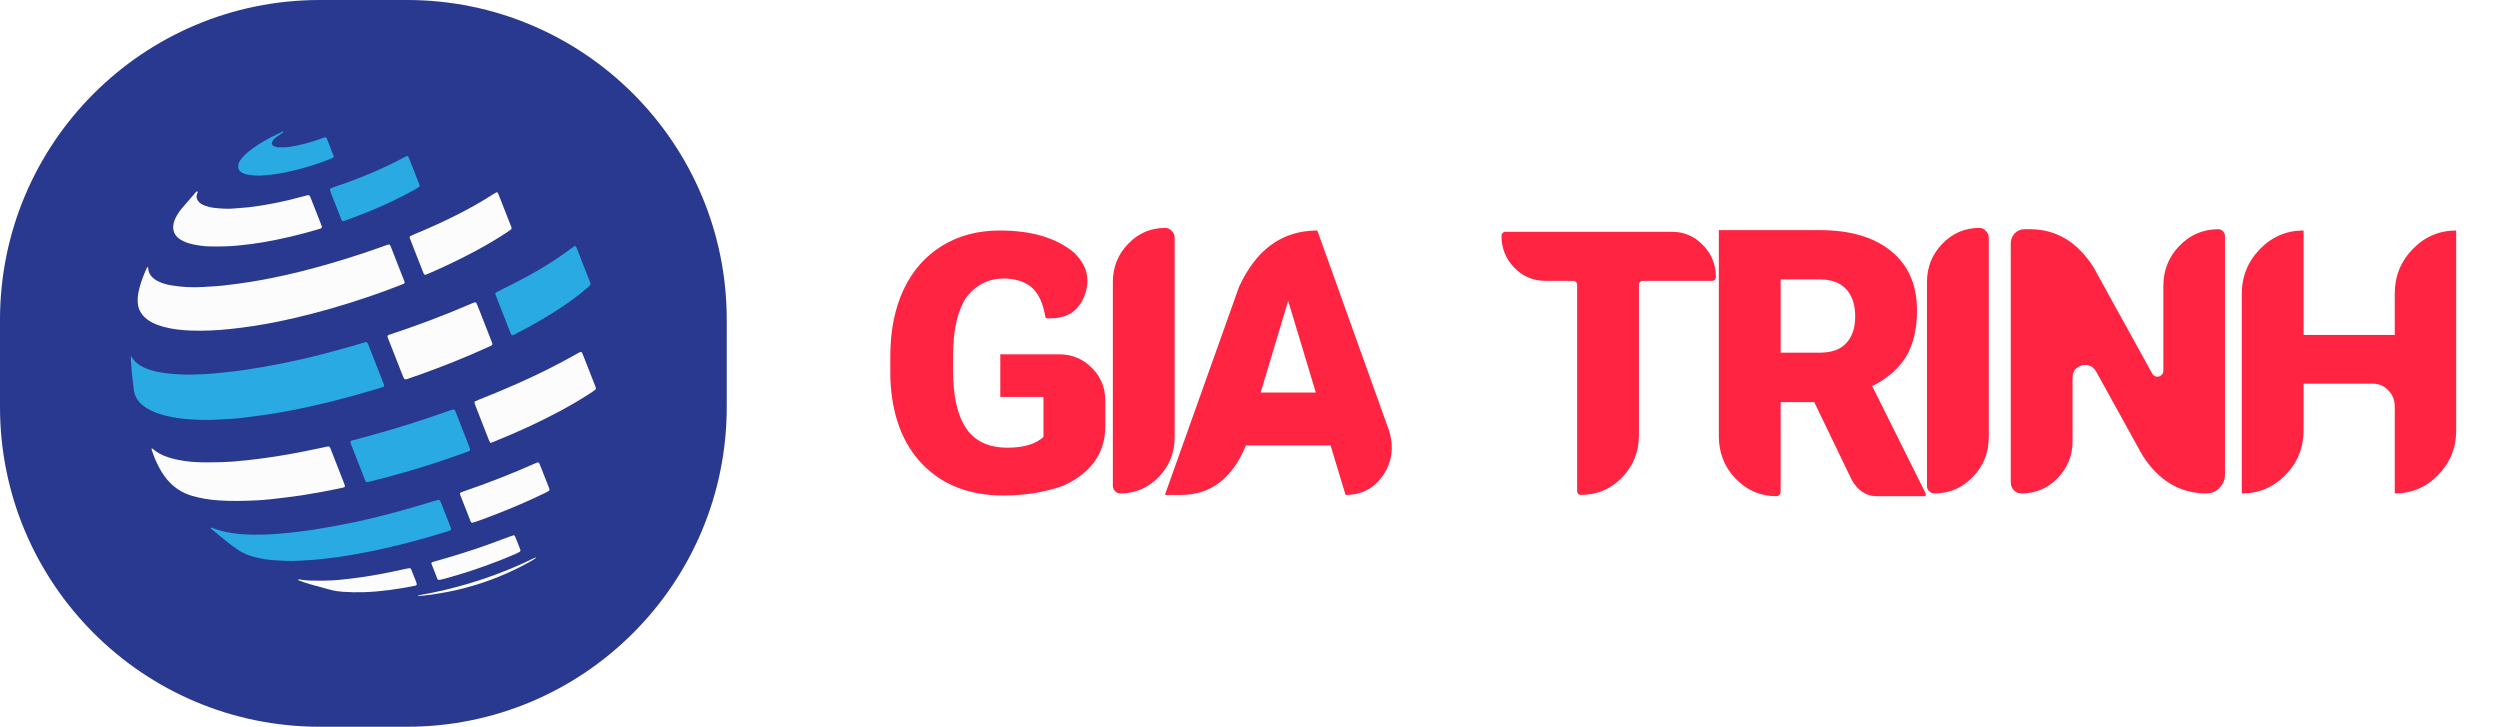
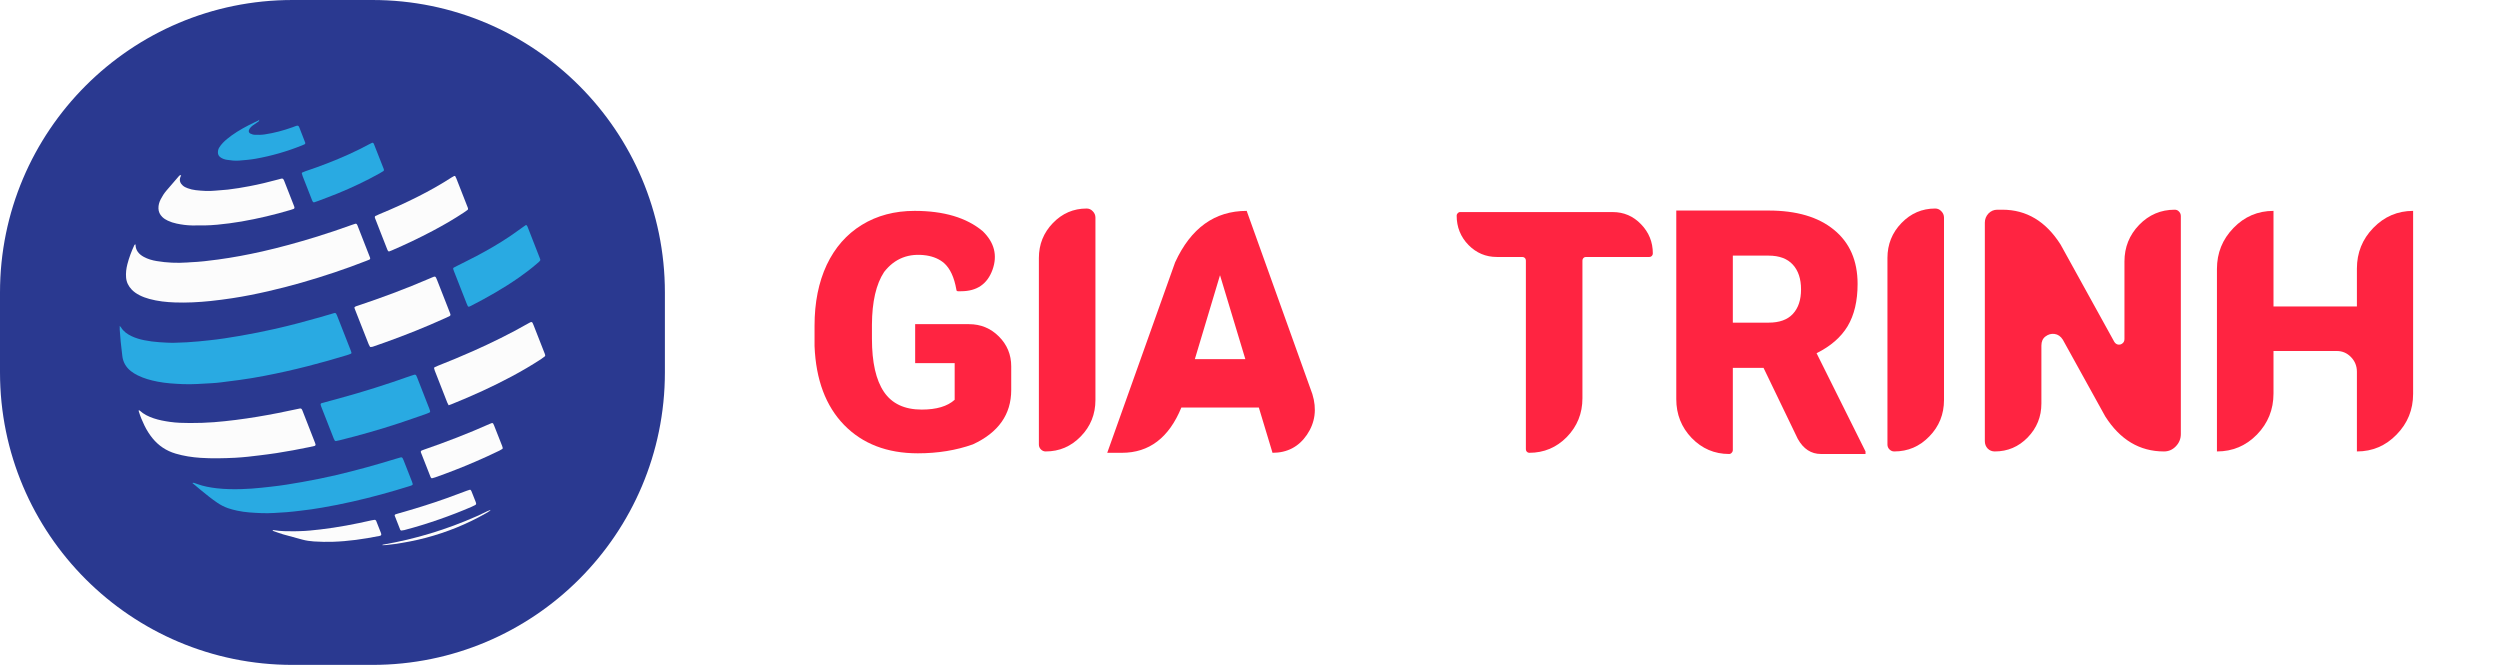
- <svg xmlns="http://www.w3.org/2000/svg" width="172" height="50" viewBox="0 0 172 50" fill="none">
+ <svg xmlns="http://www.w3.org/2000/svg" width="188" height="50" viewBox="0 0 188 50" fill="none">
  <path d="M28 0H22C9.85 0 0 9.85 0 22V28C0 40.15 9.85 50 22 50H28C40.15 50 50 40.15 50 28V22C50 9.85 40.15 0 28 0Z" fill="#2A3990" />
  <path d="M10.18 18.371C10.187 18.395 10.193 18.405 10.193 18.416C10.203 18.834 10.444 19.116 10.816 19.319C11.115 19.483 11.444 19.576 11.781 19.632C12.545 19.759 13.313 19.794 14.087 19.739C14.16 19.734 14.234 19.726 14.307 19.723C15.005 19.696 15.697 19.612 16.388 19.518C17.503 19.367 18.606 19.161 19.701 18.914C21.058 18.608 22.394 18.237 23.719 17.83C24.649 17.545 25.57 17.234 26.482 16.904C26.562 16.875 26.643 16.849 26.724 16.825C26.769 16.812 26.821 16.838 26.844 16.88C26.854 16.901 26.869 16.92 26.877 16.941C27.191 17.743 27.504 18.544 27.817 19.346C27.826 19.367 27.831 19.39 27.837 19.411C27.848 19.447 27.817 19.507 27.776 19.524C27.687 19.562 27.596 19.598 27.506 19.632C26.728 19.937 25.941 20.22 25.146 20.487C23.51 21.035 21.852 21.516 20.163 21.902C19.271 22.106 18.375 22.287 17.469 22.424C16.925 22.506 16.38 22.579 15.833 22.636C14.943 22.728 14.052 22.776 13.156 22.744C12.507 22.721 11.862 22.653 11.235 22.481C10.976 22.411 10.726 22.32 10.489 22.199C10.273 22.088 10.075 21.954 9.91 21.783C9.657 21.52 9.508 21.216 9.481 20.862C9.455 20.529 9.493 20.203 9.576 19.88C9.703 19.381 9.886 18.899 10.105 18.428C10.116 18.404 10.152 18.391 10.18 18.37L10.18 18.371Z" fill="#FCFCFC" />
  <path d="M9 24.5C9.053 24.562 9.08 24.585 9.097 24.613C9.284 24.925 9.573 25.13 9.907 25.286C10.204 25.424 10.518 25.519 10.843 25.583C11.214 25.657 11.589 25.708 11.969 25.733C12.361 25.759 12.751 25.786 13.144 25.776C13.744 25.761 14.344 25.733 14.941 25.673C15.184 25.649 15.427 25.623 15.671 25.598C16.476 25.517 17.271 25.39 18.066 25.253C18.957 25.099 19.843 24.923 20.723 24.723C21.865 24.464 22.994 24.16 24.118 23.84C24.458 23.744 24.795 23.642 25.134 23.543C25.2 23.524 25.258 23.549 25.286 23.604C25.306 23.645 25.329 23.686 25.346 23.729C25.69 24.605 26.034 25.481 26.377 26.358C26.398 26.411 26.416 26.466 26.429 26.521C26.438 26.558 26.413 26.589 26.38 26.603C26.29 26.64 26.2 26.674 26.107 26.703C25.118 27.003 24.123 27.286 23.119 27.541C22.044 27.815 20.962 28.058 19.871 28.266C19.259 28.382 18.646 28.491 18.027 28.571C17.566 28.631 17.106 28.694 16.644 28.75C16.402 28.78 16.158 28.805 15.913 28.817C15.191 28.854 14.47 28.918 13.747 28.886C13.11 28.858 12.475 28.823 11.849 28.699C11.332 28.599 10.829 28.461 10.359 28.229C10.175 28.137 10 28.033 9.841 27.907C9.46 27.604 9.248 27.219 9.197 26.756C9.158 26.406 9.116 26.055 9.077 25.704C9.069 25.636 9.066 25.568 9.06 25.5C9.041 25.262 9.02 25.024 9.003 24.785C8.997 24.705 9.003 24.626 9.003 24.5H9Z" fill="#29AAE2" />
  <path d="M10.426 30.845C10.459 30.857 10.487 30.86 10.503 30.873C10.805 31.152 11.172 31.329 11.567 31.461C11.961 31.592 12.369 31.667 12.78 31.726C13.278 31.797 13.78 31.811 14.283 31.811C14.883 31.811 15.481 31.797 16.081 31.75C17.18 31.663 18.27 31.519 19.355 31.341C20.392 31.17 21.421 30.964 22.446 30.741C22.493 30.731 22.542 30.716 22.59 30.717C22.623 30.718 22.666 30.736 22.683 30.76C22.717 30.806 22.739 30.862 22.759 30.914C23.068 31.705 23.377 32.496 23.686 33.287C23.702 33.33 23.715 33.374 23.728 33.417C23.739 33.458 23.707 33.521 23.668 33.53C23.538 33.561 23.407 33.591 23.277 33.619C22.453 33.794 21.624 33.941 20.791 34.073C20.382 34.138 19.968 34.186 19.556 34.239C19.253 34.277 18.95 34.316 18.645 34.346C18.328 34.377 18.012 34.407 17.694 34.423C16.825 34.465 15.955 34.487 15.086 34.43C14.45 34.388 13.823 34.293 13.212 34.113C12.498 33.902 11.927 33.514 11.476 32.965C11.229 32.664 11.029 32.339 10.861 31.997C10.693 31.655 10.55 31.305 10.438 30.943C10.43 30.913 10.432 30.881 10.429 30.845H10.426Z" fill="#FCFCFC" />
  <path d="M14.459 36.327C14.504 36.305 14.552 36.3 14.6 36.316C14.681 36.343 14.76 36.373 14.84 36.401C15.311 36.572 15.803 36.661 16.303 36.719C16.925 36.791 17.55 36.798 18.175 36.78C18.677 36.766 19.178 36.73 19.677 36.676C19.908 36.651 20.139 36.624 20.37 36.6C21.161 36.516 21.945 36.386 22.726 36.247C23.592 36.093 24.454 35.921 25.308 35.72C26.816 35.365 28.306 34.951 29.782 34.496C29.898 34.46 30.016 34.427 30.133 34.396C30.196 34.379 30.257 34.409 30.282 34.465C30.307 34.516 30.332 34.569 30.354 34.621C30.564 35.156 30.774 35.69 30.983 36.225C31.004 36.278 31.019 36.334 31.034 36.389C31.046 36.43 31.015 36.476 30.966 36.495C30.921 36.513 30.877 36.532 30.83 36.547C29.401 36.993 27.959 37.392 26.494 37.722C25.744 37.891 24.991 38.043 24.231 38.172C23.678 38.265 23.122 38.353 22.561 38.41C22.233 38.443 21.906 38.495 21.576 38.515C20.941 38.552 20.305 38.615 19.667 38.587C19.056 38.561 18.443 38.535 17.843 38.403C17.605 38.352 17.369 38.293 17.139 38.213C16.85 38.111 16.586 37.973 16.337 37.803C15.911 37.513 15.512 37.193 15.119 36.867C14.9 36.685 14.683 36.501 14.464 36.319L14.458 36.327H14.459Z" fill="#29AAE2" />
  <path d="M13.625 13.169C13.6 13.233 13.569 13.296 13.55 13.361C13.48 13.592 13.56 13.785 13.74 13.948C13.848 14.046 13.979 14.107 14.117 14.157C14.31 14.228 14.514 14.277 14.72 14.3C15.207 14.354 15.694 14.389 16.185 14.337C16.501 14.304 16.819 14.294 17.135 14.258C17.682 14.194 18.223 14.104 18.762 14.001C19.494 13.862 20.215 13.689 20.932 13.493C21.002 13.474 21.072 13.453 21.143 13.436C21.243 13.411 21.296 13.439 21.341 13.536C21.351 13.557 21.362 13.577 21.37 13.599C21.617 14.228 21.865 14.858 22.11 15.488C22.127 15.531 22.144 15.577 22.144 15.62C22.144 15.649 22.122 15.693 22.096 15.704C22.019 15.738 21.937 15.762 21.855 15.786C20.643 16.146 19.411 16.44 18.16 16.657C17.559 16.761 16.953 16.838 16.344 16.897C15.709 16.959 15.074 16.963 14.438 16.953C14.044 16.947 13.659 16.893 13.276 16.812C13.048 16.764 12.828 16.693 12.621 16.595C12.467 16.523 12.324 16.434 12.205 16.318C12.022 16.137 11.921 15.926 11.915 15.674C11.908 15.428 11.975 15.201 12.086 14.983C12.201 14.756 12.341 14.541 12.507 14.343C12.816 13.976 13.132 13.614 13.447 13.251C13.47 13.225 13.495 13.197 13.527 13.183C13.557 13.171 13.596 13.178 13.631 13.177L13.627 13.17L13.625 13.169Z" fill="#FCFCFC" />
-   <path d="M33.737 30.475C33.694 30.389 33.657 30.33 33.632 30.268C33.318 29.467 33.004 28.666 32.692 27.864C32.671 27.81 32.658 27.755 32.645 27.7C32.636 27.662 32.654 27.629 32.688 27.613C32.774 27.571 32.863 27.532 32.952 27.497C33.831 27.151 34.703 26.788 35.564 26.406C36.978 25.777 38.363 25.097 39.7 24.334C40.004 24.16 40.011 24.16 40.128 24.461C40.396 25.145 40.664 25.828 40.932 26.512C40.957 26.576 40.984 26.64 40.998 26.706C41.004 26.735 40.993 26.78 40.971 26.799C40.889 26.867 40.802 26.93 40.712 26.989C39.992 27.463 39.245 27.898 38.481 28.307C37.036 29.08 35.541 29.757 34.013 30.374C33.935 30.405 33.855 30.433 33.738 30.477L33.737 30.475Z" fill="#FCFCFC" />
+   <path d="M33.737 30.475C33.694 30.389 33.657 30.331 33.632 30.268C33.318 29.467 33.004 28.666 32.692 27.864C32.671 27.81 32.658 27.755 32.645 27.7C32.636 27.662 32.654 27.629 32.688 27.613C32.774 27.571 32.863 27.532 32.952 27.497C33.831 27.151 34.703 26.788 35.564 26.406C36.978 25.777 38.363 25.097 39.7 24.334C40.004 24.16 40.011 24.16 40.128 24.461C40.396 25.145 40.664 25.828 40.932 26.512C40.957 26.576 40.984 26.64 40.998 26.706C41.004 26.735 40.993 26.78 40.971 26.799C40.889 26.867 40.802 26.93 40.712 26.989C39.992 27.463 39.245 27.898 38.481 28.307C37.036 29.08 35.541 29.757 34.013 30.374C33.935 30.405 33.855 30.433 33.738 30.477L33.737 30.475Z" fill="#FCFCFC" />
  <path d="M25.251 33.17C25.214 33.153 25.183 33.148 25.173 33.132C25.142 33.083 25.116 33.032 25.096 32.978C24.782 32.177 24.467 31.375 24.154 30.574C24.137 30.531 24.126 30.486 24.113 30.443C24.097 30.385 24.132 30.329 24.197 30.312C24.62 30.198 25.044 30.084 25.467 29.969C27.289 29.473 29.085 28.904 30.857 28.273C30.959 28.237 31.064 28.206 31.169 28.175C31.209 28.163 31.279 28.192 31.295 28.225C31.32 28.277 31.347 28.328 31.367 28.382C31.677 29.173 31.986 29.964 32.294 30.756C32.316 30.809 32.33 30.864 32.344 30.919C32.355 30.957 32.323 31.014 32.281 31.031C32.215 31.06 32.148 31.089 32.079 31.113C31.38 31.355 30.683 31.605 29.978 31.836C28.523 32.314 27.049 32.734 25.558 33.103C25.452 33.129 25.345 33.149 25.251 33.17Z" fill="#29AAE2" />
  <path d="M26.654 23.108C26.732 23.032 26.829 23.013 26.92 22.983C27.807 22.686 28.687 22.377 29.561 22.049C30.491 21.699 31.411 21.328 32.322 20.937C32.367 20.918 32.411 20.898 32.455 20.879C32.736 20.759 32.747 20.75 32.863 21.047C33.125 21.721 33.391 22.393 33.655 23.065C33.718 23.226 33.78 23.386 33.842 23.546C33.854 23.578 33.864 23.611 33.873 23.643C33.884 23.681 33.859 23.745 33.823 23.763C33.714 23.815 33.606 23.868 33.496 23.918C32 24.597 30.473 25.208 28.918 25.762C28.621 25.868 28.323 25.972 28.025 26.074C27.98 26.089 27.93 26.096 27.882 26.098C27.861 26.099 27.828 26.087 27.82 26.072C27.783 26.014 27.75 25.954 27.725 25.89C27.505 25.336 27.288 24.78 27.07 24.226C26.953 23.927 26.832 23.629 26.718 23.329C26.69 23.256 26.653 23.182 26.655 23.106L26.654 23.108Z" fill="#FCFCFC" />
  <path d="M40.637 19.556C40.576 19.674 40.474 19.741 40.385 19.819C39.947 20.199 39.481 20.552 39.001 20.886C37.863 21.68 36.651 22.367 35.407 23.006C35.365 23.029 35.319 23.045 35.274 23.063C35.246 23.074 35.193 23.054 35.181 23.026C35.152 22.964 35.121 22.901 35.096 22.838C34.778 22.026 34.459 21.215 34.141 20.403C34.12 20.349 34.102 20.295 34.084 20.24C34.068 20.195 34.086 20.144 34.127 20.122C34.212 20.076 34.298 20.032 34.384 19.989C34.868 19.744 35.355 19.504 35.834 19.252C36.697 18.798 37.538 18.311 38.343 17.77C38.679 17.544 39.005 17.301 39.336 17.067C39.404 17.018 39.472 16.97 39.543 16.927C39.556 16.919 39.594 16.93 39.605 16.944C39.634 16.98 39.66 17.019 39.676 17.062C39.986 17.852 40.294 18.643 40.602 19.434C40.618 19.476 40.627 19.521 40.638 19.555L40.637 19.556Z" fill="#29AAE2" />
  <path d="M29.245 18.915C29.172 18.878 29.149 18.826 29.128 18.772C28.97 18.366 28.81 17.96 28.65 17.554C28.508 17.191 28.366 16.827 28.225 16.463C28.209 16.42 28.188 16.377 28.185 16.333C28.183 16.303 28.201 16.258 28.225 16.245C28.332 16.19 28.443 16.142 28.554 16.096C29.54 15.69 30.508 15.251 31.454 14.772C32.315 14.336 33.154 13.867 33.958 13.345C34.018 13.305 34.081 13.27 34.145 13.237C34.164 13.228 34.193 13.235 34.226 13.235C34.255 13.293 34.291 13.353 34.316 13.416C34.602 14.143 34.886 14.869 35.17 15.596C35.178 15.618 35.187 15.639 35.193 15.66C35.205 15.708 35.198 15.755 35.158 15.785C35.074 15.85 34.985 15.913 34.896 15.973C34.138 16.476 33.348 16.932 32.539 17.361C31.538 17.892 30.513 18.377 29.469 18.829C29.393 18.862 29.314 18.889 29.246 18.914L29.245 18.915Z" fill="#FCFCFC" />
  <path d="M23.603 15.222C23.526 15.191 23.5 15.139 23.479 15.086C23.411 14.916 23.345 14.745 23.279 14.574C23.108 14.136 22.935 13.7 22.765 13.262C22.736 13.188 22.714 13.111 22.695 13.033C22.691 13.017 22.708 12.984 22.725 12.976C22.8 12.941 22.877 12.907 22.957 12.88C23.52 12.691 24.079 12.49 24.632 12.275C25.717 11.854 26.774 11.383 27.79 10.833C27.853 10.799 27.919 10.768 27.985 10.738C28.016 10.723 28.062 10.738 28.08 10.765C28.091 10.784 28.109 10.802 28.116 10.824C28.364 11.453 28.611 12.082 28.859 12.711C28.863 12.722 28.865 12.734 28.868 12.745C28.881 12.791 28.868 12.843 28.828 12.867C28.726 12.931 28.625 12.994 28.52 13.052C27.512 13.613 26.465 14.108 25.389 14.548C24.897 14.749 24.396 14.932 23.899 15.121C23.798 15.159 23.693 15.191 23.602 15.222H23.603Z" fill="#29AAE2" />
  <path d="M37.809 33.698C37.794 33.726 37.789 33.754 37.771 33.764C37.701 33.809 37.629 33.853 37.553 33.889C36.945 34.184 36.331 34.465 35.708 34.733C34.729 35.153 33.737 35.543 32.729 35.898C32.65 35.927 32.567 35.948 32.484 35.967C32.467 35.971 32.44 35.952 32.423 35.938C32.406 35.922 32.39 35.903 32.383 35.882C32.139 35.263 31.896 34.643 31.653 34.023C31.649 34.012 31.648 34.001 31.645 33.99C31.634 33.955 31.668 33.895 31.709 33.879C31.765 33.856 31.822 33.834 31.879 33.814C33.568 33.233 35.228 32.588 36.853 31.866C36.897 31.846 36.943 31.83 36.988 31.814C37.018 31.803 37.071 31.821 37.084 31.847C37.105 31.888 37.127 31.928 37.145 31.971C37.352 32.494 37.558 33.017 37.764 33.541C37.785 33.593 37.795 33.65 37.809 33.698Z" fill="#FCFCFC" />
  <path d="M19.493 9.001C19.492 9.059 19.481 9.111 19.424 9.149C19.285 9.241 19.146 9.334 19.011 9.432C18.914 9.501 18.829 9.584 18.766 9.683C18.742 9.721 18.726 9.765 18.713 9.809C18.687 9.896 18.738 10.001 18.822 10.042C18.931 10.097 19.047 10.133 19.171 10.137C19.416 10.146 19.659 10.145 19.903 10.108C20.618 10.002 21.309 9.815 21.984 9.575C22.075 9.543 22.164 9.505 22.256 9.473C22.396 9.424 22.454 9.445 22.507 9.58C22.659 9.963 22.805 10.348 22.954 10.733C22.969 10.771 22.942 10.834 22.906 10.85C22.84 10.881 22.775 10.91 22.708 10.937C21.582 11.388 20.417 11.725 19.212 11.939C18.803 12.011 18.388 12.043 17.974 12.077C17.667 12.102 17.364 12.064 17.062 12.018C16.904 11.995 16.754 11.941 16.62 11.86C16.465 11.766 16.384 11.635 16.387 11.46C16.389 11.333 16.414 11.212 16.482 11.101C16.561 10.972 16.655 10.853 16.76 10.742C16.956 10.537 17.178 10.36 17.41 10.192C17.953 9.801 18.546 9.482 19.156 9.192C19.243 9.151 19.333 9.113 19.417 9.07C19.447 9.054 19.467 9.023 19.493 9V9.001Z" fill="#29AAE2" />
  <path d="M35.806 37.892C35.788 37.924 35.782 37.952 35.765 37.961C35.67 38.012 35.575 38.063 35.476 38.106C34.678 38.452 33.866 38.766 33.042 39.053C32.172 39.357 31.291 39.63 30.397 39.864C30.328 39.882 30.255 39.89 30.183 39.897C30.162 39.899 30.139 39.88 30.12 39.868C30.11 39.862 30.102 39.852 30.098 39.842C29.96 39.49 29.822 39.138 29.684 38.786C29.668 38.743 29.696 38.694 29.745 38.677C29.802 38.657 29.859 38.638 29.918 38.622C31.146 38.276 32.364 37.902 33.562 37.473C34.086 37.285 34.607 37.087 35.129 36.894C35.197 36.869 35.265 36.846 35.336 36.828C35.354 36.823 35.386 36.837 35.4 36.852C35.422 36.877 35.441 36.908 35.453 36.939C35.564 37.216 35.674 37.493 35.782 37.77C35.798 37.812 35.8 37.858 35.806 37.892H35.806Z" fill="#FCFCFC" />
  <path d="M20.491 39.887C20.536 39.85 20.584 39.865 20.627 39.872C21.123 39.957 21.625 39.951 22.126 39.952C22.26 39.952 22.395 39.944 22.529 39.942C23.056 39.931 23.577 39.874 24.099 39.813C25.399 39.661 26.678 39.416 27.949 39.127C28.02 39.111 28.093 39.102 28.166 39.091C28.209 39.085 28.264 39.118 28.282 39.157C28.287 39.167 28.292 39.177 28.296 39.188C28.414 39.487 28.533 39.785 28.649 40.083C28.662 40.115 28.665 40.149 28.672 40.183C28.681 40.22 28.64 40.274 28.596 40.287C28.573 40.293 28.549 40.3 28.526 40.305C27.94 40.419 27.352 40.523 26.758 40.599C26.188 40.672 25.617 40.723 25.042 40.742C24.564 40.758 24.088 40.747 23.612 40.717C23.319 40.698 23.028 40.657 22.745 40.581C22.264 40.452 21.781 40.324 21.303 40.187C21.058 40.116 20.82 40.026 20.581 39.942C20.548 39.931 20.522 39.907 20.49 39.886L20.491 39.887Z" fill="#FCFCFC" />
  <path d="M36.892 38.334C36.874 38.361 36.864 38.398 36.838 38.416C36.739 38.482 36.636 38.545 36.533 38.604C35.117 39.413 33.607 40.024 32.009 40.447C31.243 40.65 30.465 40.797 29.678 40.912C29.473 40.941 29.266 40.963 29.059 40.985C28.962 40.995 28.864 40.995 28.76 41C28.76 40.951 28.796 40.957 28.82 40.953C31.252 40.533 33.581 39.821 35.814 38.835C36.101 38.708 36.38 38.565 36.664 38.433C36.74 38.397 36.821 38.371 36.901 38.342L36.892 38.334V38.334Z" fill="#FCFCFC" />
-   <path d="M76.044 29.328C76.044 31.165 75.083 32.527 73.162 33.416C71.901 33.865 70.522 34.089 69.023 34.089C66.713 34.089 64.864 33.378 63.476 31.956C62.096 30.534 61.355 28.558 61.254 26.027V24.491C61.254 22.748 61.559 21.224 62.168 19.921C62.786 18.617 63.666 17.615 64.809 16.912C65.951 16.21 67.276 15.858 68.782 15.858C70.974 15.858 72.68 16.366 73.898 17.382C74.779 18.237 75.024 19.206 74.635 20.289C74.245 21.364 73.458 21.901 72.273 21.901H72.045C72.011 21.901 71.981 21.893 71.956 21.876C71.931 21.851 71.918 21.817 71.918 21.774C71.757 20.852 71.448 20.188 70.991 19.781C70.644 19.485 70.204 19.295 69.671 19.21C68.342 19.015 67.28 19.43 66.484 20.454C65.883 21.368 65.579 22.689 65.57 24.415V25.481C65.57 27.25 65.871 28.579 66.472 29.468C67.073 30.356 68.02 30.801 69.315 30.801C70.424 30.801 71.249 30.555 71.791 30.064V27.31H68.82V24.377H72.87C73.75 24.377 74.499 24.686 75.117 25.304C75.735 25.922 76.044 26.671 76.044 27.551V29.328ZM77.072 33.949C76.937 33.949 76.818 33.898 76.717 33.797C76.615 33.695 76.564 33.573 76.564 33.429V19.4C76.564 18.376 76.916 17.5 77.618 16.773C78.321 16.045 79.167 15.681 80.157 15.681C80.335 15.681 80.487 15.748 80.614 15.884C80.75 16.019 80.817 16.18 80.817 16.366V30.077C80.817 31.152 80.449 32.066 79.713 32.819C78.985 33.573 78.105 33.949 77.072 33.949ZM91.545 30.648H85.718C84.787 32.917 83.297 34.051 81.249 34.051H80.144L85.248 19.73C86.433 17.149 88.227 15.858 90.631 15.858L95.569 29.633C95.916 30.759 95.781 31.778 95.163 32.692C94.545 33.598 93.682 34.051 92.573 34.051L91.545 30.648ZM86.733 27.005H90.529L88.625 20.695L86.733 27.005ZM117.799 19.324H113.013C112.945 19.324 112.886 19.35 112.835 19.4C112.784 19.451 112.759 19.515 112.759 19.591V29.95C112.759 31.084 112.369 32.053 111.591 32.857C110.812 33.653 109.868 34.051 108.76 34.051C108.692 34.051 108.633 34.025 108.582 33.975C108.531 33.924 108.506 33.86 108.506 33.784V19.591C108.506 19.515 108.48 19.451 108.43 19.4C108.379 19.35 108.315 19.324 108.239 19.324H106.322C105.493 19.324 104.782 19.024 104.189 18.423C103.597 17.814 103.301 17.077 103.301 16.214C103.301 16.146 103.326 16.087 103.377 16.036C103.428 15.977 103.487 15.947 103.555 15.947H115.031C115.869 15.947 116.58 16.252 117.164 16.861C117.757 17.471 118.053 18.203 118.053 19.058C118.053 19.134 118.027 19.197 117.977 19.248C117.926 19.299 117.867 19.324 117.799 19.324ZM124.819 27.665H122.509V33.835C122.509 33.92 122.479 33.992 122.42 34.051C122.369 34.11 122.306 34.14 122.229 34.14C121.129 34.14 120.19 33.738 119.411 32.934C118.641 32.13 118.256 31.156 118.256 30.014V15.833H125.2C127.299 15.833 128.937 16.315 130.113 17.28C131.298 18.245 131.891 19.604 131.891 21.355C131.891 22.634 131.641 23.691 131.142 24.529C130.642 25.359 129.864 26.036 128.806 26.561L132.487 33.949V34.14H129.136C128.399 34.14 127.82 33.763 127.396 33.01L124.819 27.665ZM122.509 24.263H125.2C126.013 24.263 126.622 24.043 127.028 23.602C127.435 23.162 127.638 22.549 127.638 21.762C127.638 20.975 127.435 20.357 127.028 19.908C126.614 19.451 126.004 19.223 125.2 19.223H122.509V24.263ZM133.084 33.949C132.949 33.949 132.83 33.898 132.729 33.797C132.627 33.695 132.576 33.573 132.576 33.429V19.4C132.576 18.376 132.927 17.5 133.63 16.773C134.332 16.045 135.179 15.681 136.169 15.681C136.347 15.681 136.499 15.748 136.626 15.884C136.761 16.019 136.829 16.18 136.829 16.366V30.077C136.829 31.152 136.461 32.066 135.725 32.819C134.997 33.573 134.117 33.949 133.084 33.949ZM151.81 33.949C149.981 33.949 148.509 33.069 147.392 31.309L144.205 25.545C144.044 25.291 143.837 25.147 143.583 25.113C143.338 25.079 143.109 25.143 142.897 25.304C142.694 25.456 142.593 25.685 142.593 25.989V30.344C142.593 31.334 142.25 32.185 141.564 32.895C140.879 33.598 140.054 33.949 139.089 33.949C138.877 33.949 138.7 33.877 138.556 33.733C138.412 33.581 138.34 33.395 138.34 33.175V16.747C138.34 16.485 138.429 16.256 138.606 16.061C138.793 15.867 139.017 15.77 139.279 15.77H139.66C141.471 15.77 142.931 16.645 144.04 18.398L148.077 25.71C148.153 25.828 148.251 25.896 148.369 25.913C148.488 25.93 148.593 25.9 148.687 25.824C148.788 25.748 148.839 25.638 148.839 25.494V19.667C148.839 18.592 149.207 17.674 149.943 16.912C150.68 16.15 151.573 15.77 152.622 15.77C152.749 15.77 152.855 15.816 152.939 15.909C153.033 16.002 153.079 16.116 153.079 16.252V32.642C153.079 32.997 152.952 33.306 152.698 33.568C152.453 33.822 152.157 33.949 151.81 33.949ZM164.759 33.949V27.957C164.759 27.525 164.611 27.157 164.314 26.852C164.018 26.548 163.663 26.395 163.248 26.395H158.487V29.595C158.487 30.797 158.073 31.825 157.243 32.68C156.414 33.526 155.411 33.949 154.234 33.949V20.226C154.234 19.024 154.649 17.995 155.479 17.141C156.308 16.286 157.311 15.858 158.487 15.858V23.044H164.759V20.2C164.759 19.007 165.169 17.987 165.99 17.141C166.82 16.286 167.818 15.858 168.986 15.858V29.62C168.986 30.814 168.572 31.833 167.742 32.68C166.921 33.526 165.927 33.949 164.759 33.949Z" fill="#FF2441" />
+   <path d="M76.044 29.328C76.044 31.165 75.083 32.527 73.162 33.416C71.901 33.865 70.522 34.089 69.023 34.089C66.713 34.089 64.864 33.378 63.476 31.956C62.096 30.534 61.355 28.558 61.254 26.027V24.491C61.254 22.748 61.559 21.224 62.168 19.921C62.786 18.617 63.666 17.615 64.809 16.912C65.951 16.21 67.276 15.858 68.782 15.858C70.974 15.858 72.68 16.366 73.898 17.382C74.779 18.237 75.024 19.206 74.635 20.289C74.245 21.364 73.458 21.901 72.273 21.901H72.045C72.011 21.901 71.981 21.893 71.956 21.876C71.931 21.851 71.918 21.817 71.918 21.774C71.757 20.852 71.448 20.188 70.991 19.781C70.644 19.485 70.204 19.295 69.671 19.21C68.342 19.015 67.28 19.43 66.484 20.454C65.883 21.368 65.579 22.689 65.57 24.415V25.481C65.57 27.25 65.871 28.579 66.472 29.468C67.073 30.356 68.02 30.801 69.315 30.801C70.424 30.801 71.249 30.555 71.791 30.064V27.31H68.82V24.377H72.87C73.75 24.377 74.499 24.686 75.117 25.304C75.735 25.922 76.044 26.671 76.044 27.551V29.328Z" fill="#FF2441" />
+   <path d="M78.632 33.949C78.497 33.949 78.378 33.898 78.277 33.797C78.175 33.695 78.124 33.573 78.124 33.429V19.4C78.124 18.376 78.476 17.5 79.178 16.773C79.881 16.045 80.727 15.681 81.717 15.681C81.895 15.681 82.047 15.748 82.174 15.884C82.31 16.019 82.377 16.18 82.377 16.366V30.077C82.377 31.152 82.009 32.066 81.273 32.819C80.545 33.573 79.665 33.949 78.632 33.949Z" fill="#FF2441" />
+   <path d="M94.665 30.648H88.838C87.907 32.917 86.417 34.051 84.369 34.051H83.264L88.368 19.73C89.553 17.149 91.347 15.858 93.751 15.858L98.689 29.633C99.036 30.759 98.901 31.778 98.283 32.692C97.665 33.598 96.802 34.051 95.693 34.051L94.665 30.648ZM89.853 27.005H93.649L91.745 20.695L89.853 27.005Z" fill="#FF2441" />
+   <path d="M124.039 19.324H119.253C119.185 19.324 119.126 19.35 119.075 19.4C119.024 19.451 118.999 19.515 118.999 19.591V29.95C118.999 31.084 118.609 32.053 117.831 32.857C117.052 33.653 116.108 34.051 115 34.051C114.932 34.051 114.873 34.025 114.822 33.975C114.771 33.924 114.746 33.86 114.746 33.784V19.591C114.746 19.515 114.72 19.451 114.67 19.4C114.619 19.35 114.555 19.324 114.479 19.324H112.562C111.733 19.324 111.022 19.024 110.429 18.423C109.837 17.814 109.541 17.077 109.541 16.214C109.541 16.146 109.566 16.087 109.617 16.036C109.668 15.977 109.727 15.947 109.795 15.947H121.271C122.109 15.947 122.82 16.252 123.404 16.861C123.997 17.471 124.293 18.203 124.293 19.058C124.293 19.134 124.267 19.197 124.217 19.248C124.166 19.299 124.107 19.324 124.039 19.324Z" fill="#FF2441" />
+   <path d="M132.619 27.665H130.309V33.835C130.309 33.92 130.279 33.992 130.22 34.051C130.169 34.11 130.106 34.14 130.029 34.14C128.929 34.14 127.99 33.738 127.211 32.934C126.441 32.13 126.056 31.156 126.056 30.014V15.833H133C135.099 15.833 136.737 16.315 137.913 17.28C139.098 18.245 139.691 19.604 139.691 21.355C139.691 22.634 139.441 23.691 138.942 24.529C138.442 25.359 137.664 26.036 136.606 26.561L140.287 33.949V34.14H136.936C136.199 34.14 135.62 33.763 135.196 33.01L132.619 27.665ZM130.309 24.263H133C133.813 24.263 134.422 24.043 134.828 23.602C135.235 23.162 135.438 22.549 135.438 21.762C135.438 20.975 135.235 20.357 134.828 19.908C134.414 19.451 133.804 19.223 133 19.223H130.309V24.263Z" fill="#FF2441" />
+   <path d="M142.444 33.949C142.309 33.949 142.19 33.898 142.089 33.797C141.987 33.695 141.936 33.573 141.936 33.429V19.4C141.936 18.376 142.287 17.5 142.99 16.773C143.692 16.045 144.539 15.681 145.529 15.681C145.707 15.681 145.859 15.748 145.986 15.884C146.121 16.019 146.189 16.18 146.189 16.366V30.077C146.189 31.152 145.821 32.066 145.085 32.819C144.357 33.573 143.477 33.949 142.444 33.949Z" fill="#FF2441" />
+   <path d="M162.73 33.949C160.901 33.949 159.429 33.069 158.312 31.309L155.125 25.545C154.964 25.291 154.757 25.147 154.503 25.113C154.258 25.079 154.029 25.143 153.817 25.304C153.614 25.456 153.513 25.685 153.513 25.989V30.344C153.513 31.334 153.17 32.185 152.484 32.895C151.799 33.598 150.974 33.949 150.009 33.949C149.797 33.949 149.62 33.877 149.476 33.733C149.332 33.581 149.26 33.395 149.26 33.175V16.747C149.26 16.485 149.349 16.256 149.526 16.061C149.713 15.867 149.937 15.77 150.199 15.77H150.58C152.391 15.77 153.851 16.645 154.96 18.398L158.997 25.71C159.073 25.828 159.171 25.896 159.289 25.913C159.408 25.93 159.513 25.9 159.607 25.824C159.708 25.748 159.759 25.638 159.759 25.494V19.667C159.759 18.592 160.127 17.674 160.863 16.912C161.6 16.15 162.493 15.77 163.542 15.77C163.669 15.77 163.775 15.816 163.859 15.909C163.953 16.002 163.999 16.116 163.999 16.252V32.642C163.999 32.997 163.872 33.306 163.618 33.568C163.373 33.822 163.077 33.949 162.73 33.949Z" fill="#FF2441" />
+   <path d="M177.239 33.949V27.957C177.239 27.525 177.091 27.157 176.794 26.852C176.498 26.548 176.143 26.395 175.728 26.395H170.967V29.595C170.967 30.797 170.553 31.825 169.723 32.68C168.894 33.526 167.891 33.949 166.714 33.949V20.226C166.714 19.024 167.129 17.995 167.959 17.141C168.788 16.286 169.791 15.858 170.967 15.858V23.044H177.239V20.2C177.239 19.007 177.649 17.987 178.47 17.141C179.3 16.286 180.298 15.858 181.466 15.858V29.62C181.466 30.814 181.052 31.833 180.222 32.68C179.401 33.526 178.407 33.949 177.239 33.949Z" fill="#FF2441" />
</svg>
